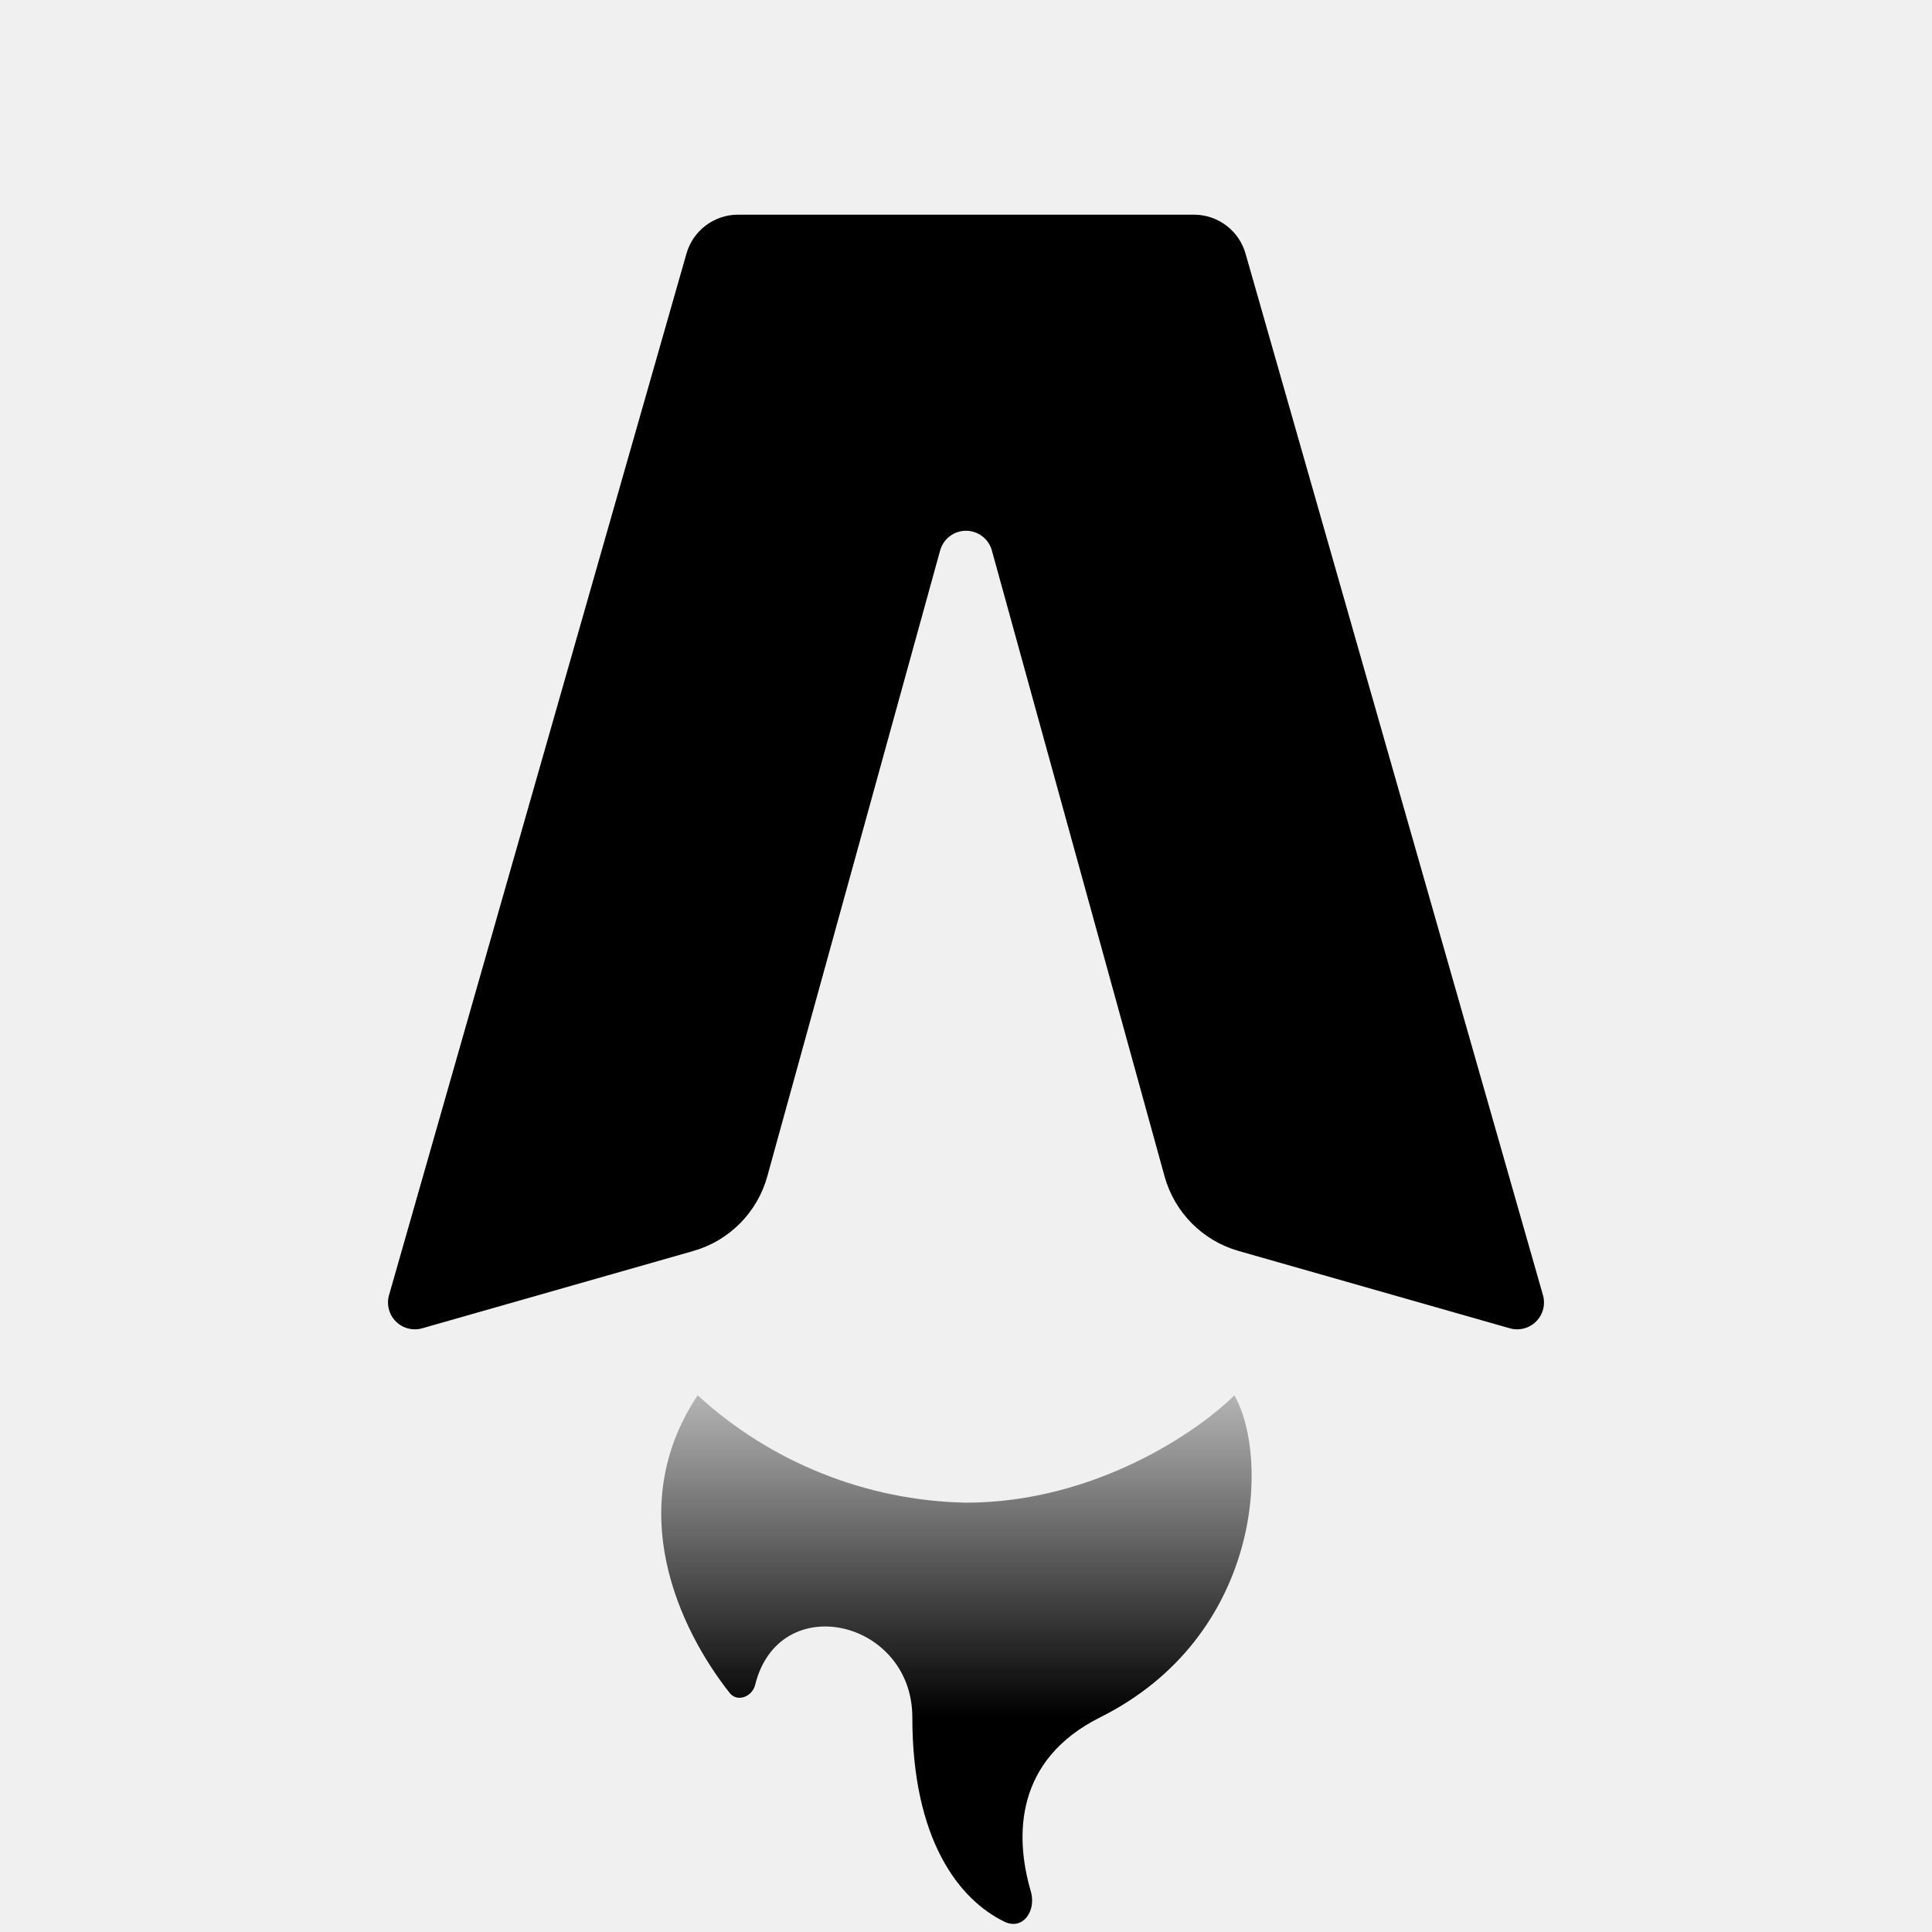
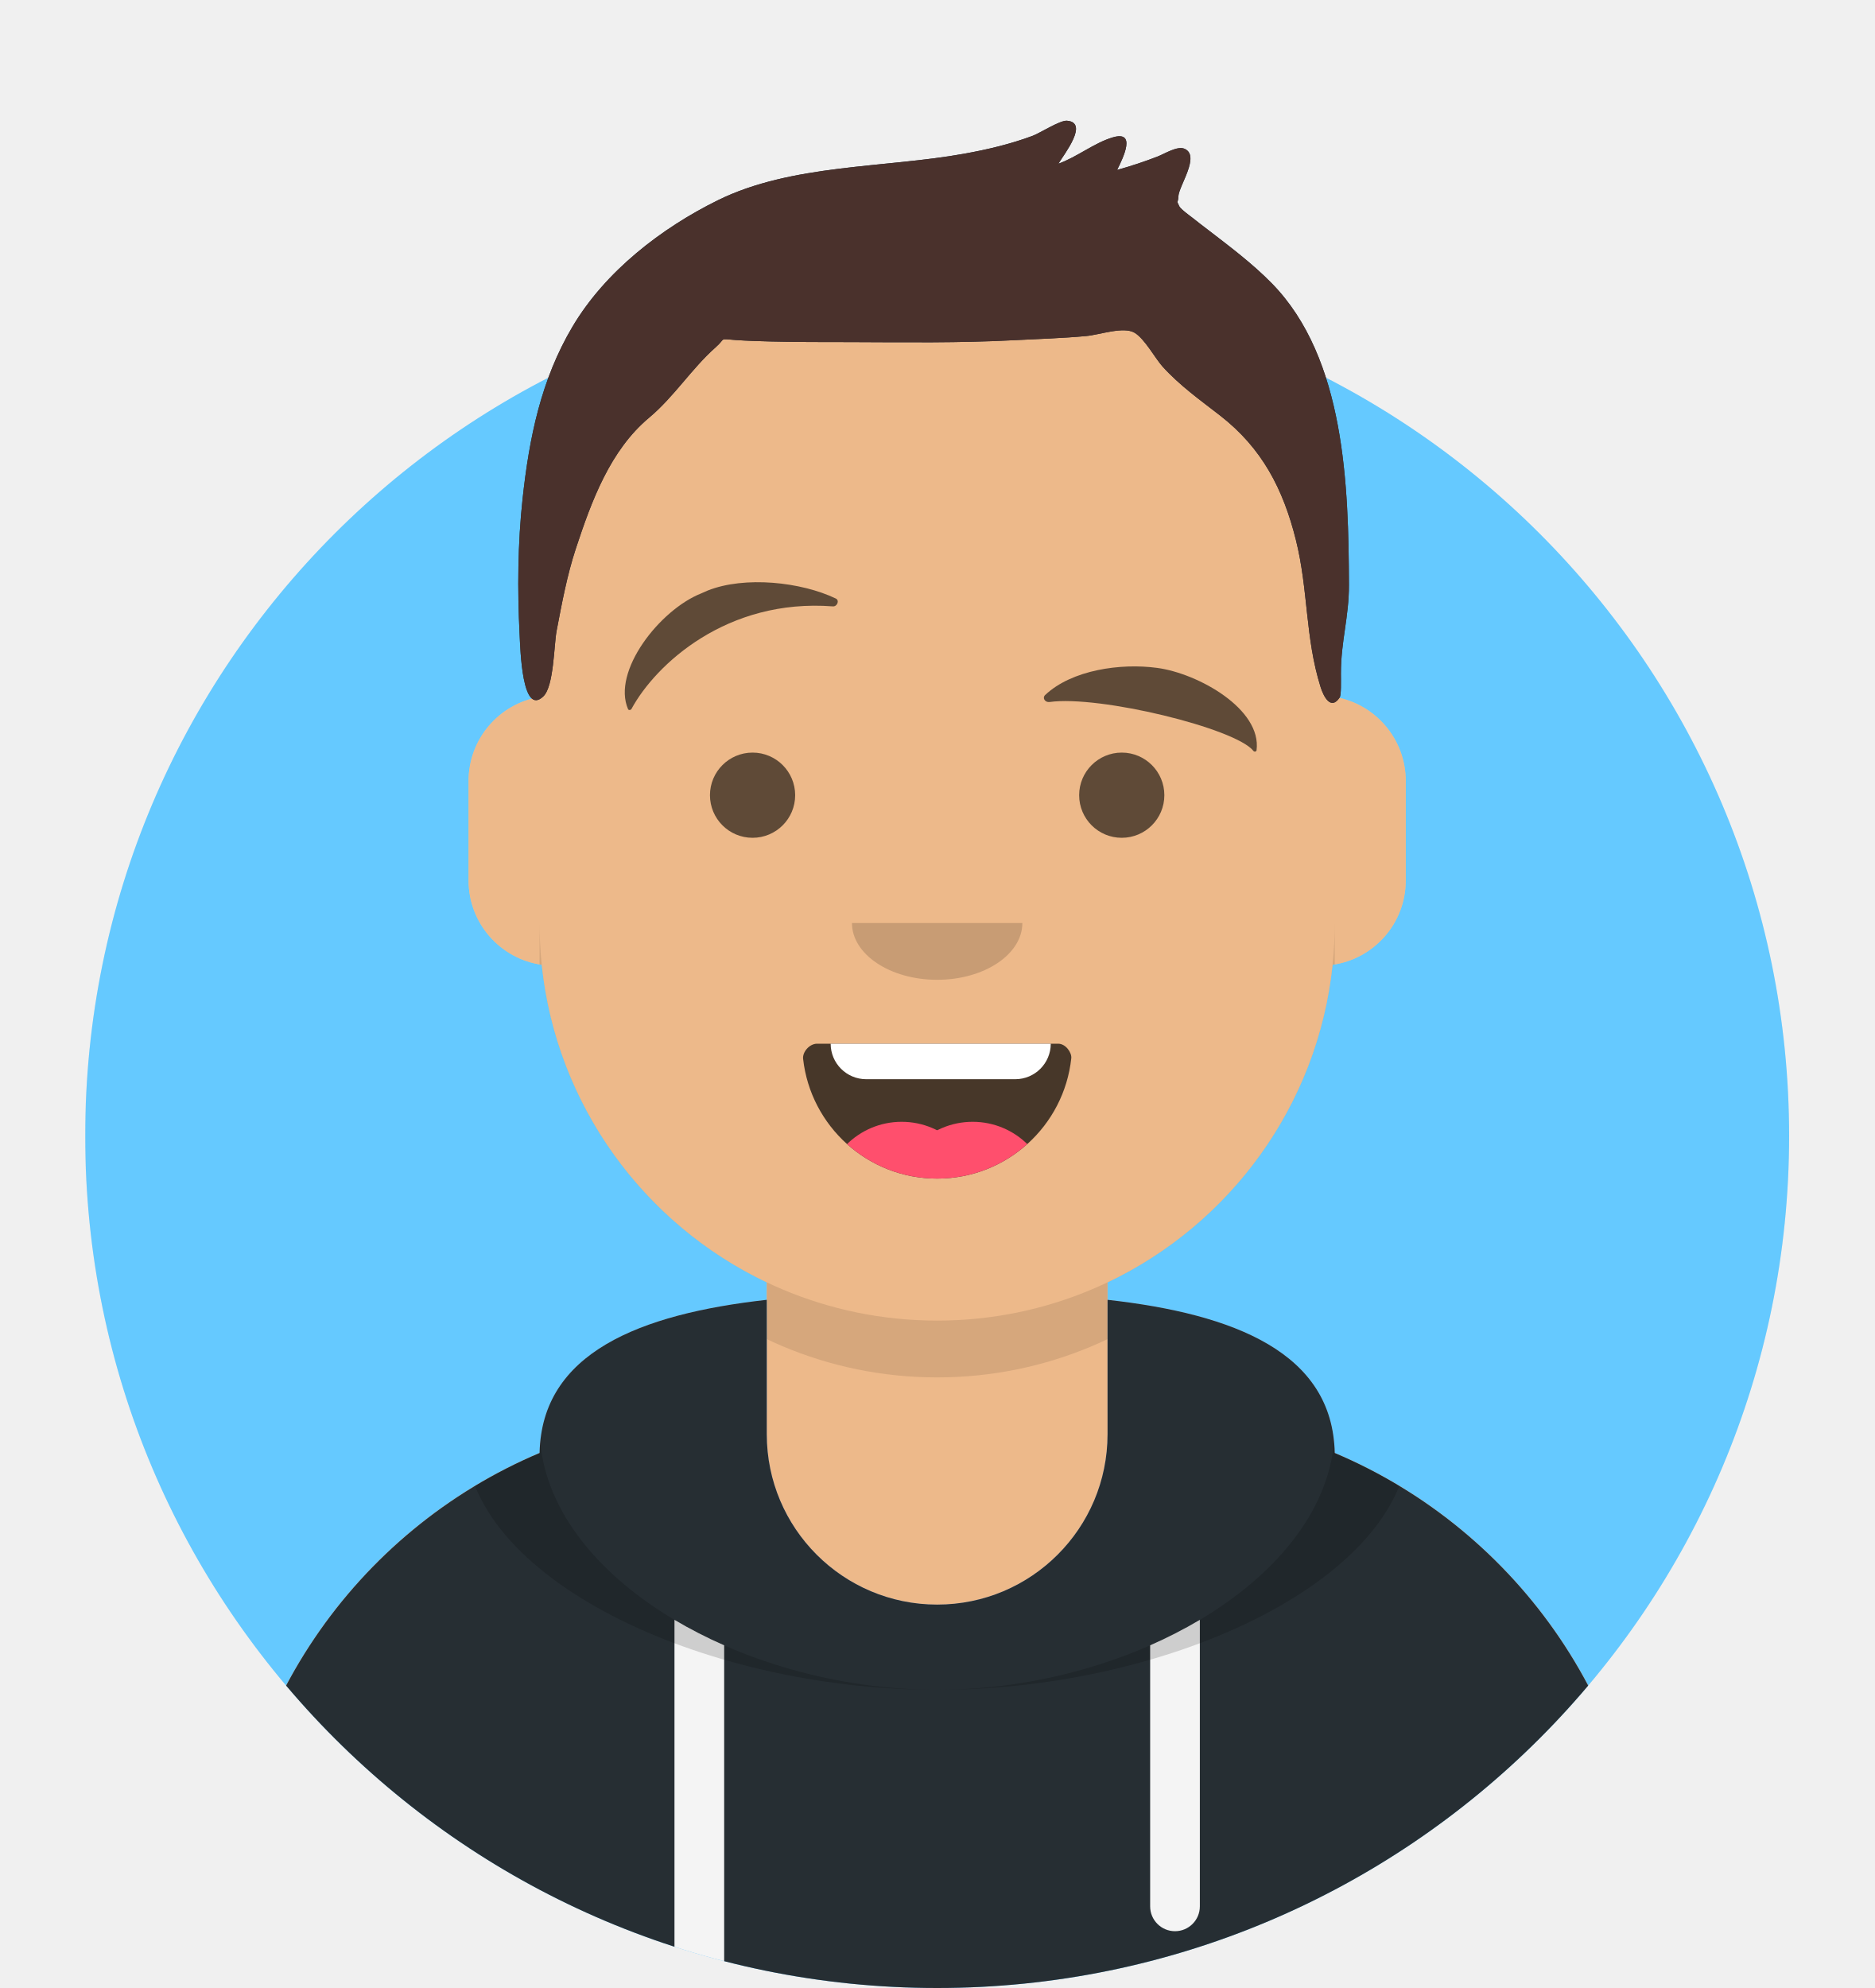
- <svg xmlns="http://www.w3.org/2000/svg" fill="none" viewBox="0 0 36 36">
-   <path fill="#000" d="M22.25 4h-8.5a1 1 0 0 0-.96.73l-5.54 19.4a.5.5 0 0 0 .62.62l5.05-1.44a2 2 0 0 0 1.38-1.4l3.22-11.66a.5.5 0 0 1 .96 0l3.22 11.67a2 2 0 0 0 1.38 1.39l5.05 1.44a.5.5 0 0 0 .62-.62l-5.54-19.4a1 1 0 0 0-.96-.73Z" />
-   <path fill="url(#gradient)" d="M18 28a7.63 7.63 0 0 1-5-2c-1.4 2.1-.35 4.35.6 5.55.14.17.41.07.47-.15.44-1.8 2.93-1.22 2.93.6 0 2.28.87 3.4 1.72 3.81.34.16.59-.2.49-.56-.31-1.05-.29-2.46 1.29-3.25 3-1.5 3.17-4.83 2.5-6-.67.67-2.6 2-5 2Z" />
+ <svg xmlns="http://www.w3.org/2000/svg" xmlns:xlink="http://www.w3.org/1999/xlink" width="264px" height="280px" viewBox="0 0 264 280" version="1.1">
  <defs>
-     <linearGradient id="gradient" x1="16" x2="16" y1="32" y2="24" gradientUnits="userSpaceOnUse">
-       <stop stop-color="#000" />
-       <stop offset="1" stop-color="#000" stop-opacity="0" />
-     </linearGradient>
+     <circle id="react-path-1" cx="120" cy="120" r="120" />
+     <path d="M12,160 C12,226.274 65.726,280 132,280 C198.274,280 252,226.274 252,160 L264,160 L264,-1.42108547e-14 L-3.19744231e-14,-1.42108547e-14 L-3.19744231e-14,160 L12,160 Z" id="react-path-2" />
+     <path d="M124,144.611 L124,163 L128,163 L128,163 C167.765,163 200,195.235 200,235 L200,244 L0,244 L0,235 C-4.86974701e-15,195.235 32.235,163 72,163 L72,163 L76,163 L76,144.611 C58.763,136.422 46.372,119.687 44.305,99.881 C38.48,99.058 34,94.052 34,88 L34,74 C34,68.054 38.325,63.118 44,62.166 L44,56 L44,56 C44,25.072 69.072,5.68137151e-15 100,0 L100,0 L100,0 C130.928,-5.68137151e-15 156,25.072 156,56 L156,62.166 C161.675,63.118 166,68.054 166,74 L166,88 C166,94.052 161.52,99.058 155.695,99.881 C153.628,119.687 141.237,136.422 124,144.611 Z" id="react-path-3" />
  </defs>
-   <style>
-     @media (prefers-color-scheme:dark){:root{filter:invert(100%)}}
-   </style>
+   <g id="Avataaar" stroke="none" stroke-width="1" fill="none" fill-rule="evenodd">
+     <g transform="translate(-825, -1100)" id="Avataaar/Circle">
+       <g transform="translate(825, 1100)">
+         <g id="Circle" stroke-width="1" fill-rule="evenodd" transform="translate(12, 40)">
+           <mask id="react-mask-4" fill="white">
+             <use xlink:href="#react-path-1" />
+           </mask>
+           <use id="Circle-Background" fill="#E6E6E6" xlink:href="#react-path-1" />
+           <g id="Color/Palette/Blue-01" mask="url(#react-mask-4)" fill="#65C9FF">
+             <rect id="🖍Color" x="0" y="0" width="240" height="240" />
+           </g>
+         </g>
+         <mask id="react-mask-5" fill="white">
+           <use xlink:href="#react-path-2" />
+         </mask>
+         <g id="Mask" />
+         <g id="Avataaar" stroke-width="1" fill-rule="evenodd" mask="url(#react-mask-5)">
+           <g id="Body" transform="translate(32, 36)">
+             <mask id="react-mask-6" fill="white">
+               <use xlink:href="#react-path-3" />
+             </mask>
+             <use fill="#D0C6AC" xlink:href="#react-path-3" />
+             <g id="Skin/👶🏽-03-Brown" mask="url(#react-mask-6)" fill="#EDB98A">
+               <g transform="translate(0, 0)" id="Color">
+                 <rect x="0" y="0" width="264" height="280" />
+               </g>
+             </g>
+             <path d="M156,79 L156,102 C156,132.928 130.928,158 100,158 C69.072,158 44,132.928 44,102 L44,79 L44,94 C44,124.928 69.072,150 100,150 C130.928,150 156,124.928 156,94 L156,79 Z" id="Neck-Shadow" fill-opacity="0.1" fill="#000000" mask="url(#react-mask-6)" />
+           </g>
+           <g id="Clothing/Hoodie" transform="translate(0, 170)">
+             <defs>
+               <path d="M108,13.071 C90.081,15.076 76.28,20.552 76.004,34.645 C50.146,45.568 32,71.165 32,100.999 L32,100.999 L32,110 L232,110 L232,100.999 C232,71.165 213.854,45.568 187.996,34.645 C187.72,20.552 173.919,15.076 156,13.071 L156,32 L156,32 C156,45.255 145.255,56 132,56 L132,56 C118.745,56 108,45.255 108,32 L108,13.071 Z" id="react-path-601" />
+             </defs>
+             <mask id="react-mask-602" fill="white">
+               <use xlink:href="#react-path-601" />
+             </mask>
+             <use id="Hoodie" fill="#B7C1DB" fill-rule="evenodd" xlink:href="#react-path-601" />
+             <g id="Color/Palette/Gray-01" mask="url(#react-mask-602)" fill-rule="evenodd" fill="#262E33">
+               <rect id="🖍Color" x="0" y="0" width="264" height="110" />
+             </g>
+             <path d="M102,61.739 L102,110 L95,110 L95,58.15 C97.204,59.46 99.547,60.661 102,61.739 Z M169,58.15 L169,98.5 C169,100.433 167.433,102 165.5,102 C163.567,102 162,100.433 162,98.5 L162,61.739 C164.453,60.661 166.796,59.46 169,58.15 Z" id="Straps" fill="#F4F4F4" fill-rule="evenodd" mask="url(#react-mask-602)" />
+             <path d="M90.96,12.724 C75.909,15.571 65.5,21.243 65.5,32.308 C65.5,52.02 98.538,68 132,68 C165.462,68 198.5,52.02 198.5,32.308 C198.5,21.243 188.091,15.571 173.04,12.724 C182.125,16.074 188,21.706 188,31.077 C188,51.469 160.179,68 132,68 C103.821,68 76,51.469 76,31.077 C76,21.706 81.875,16.074 90.96,12.724 Z" id="Shadow" fill-opacity="0.16" fill="#000000" fill-rule="evenodd" mask="url(#react-mask-602)" />
+           </g>
+           <g id="Face" transform="translate(76, 82)" fill="#000000">
+             <g id="Mouth/Smile" transform="translate(2, 52)">
+               <defs>
+                 <path d="M35.118,15.128 C36.176,24.62 44.226,32 54,32 C63.804,32 71.874,24.574 72.892,15.04 C72.974,14.273 72.117,13 71.043,13 C56.149,13 44.738,13 37.087,13 C36.007,13 35.012,14.178 35.118,15.128 Z" id="react-path-629" />
+               </defs>
+               <mask id="react-mask-630" fill="white">
+                 <use xlink:href="#react-path-629" />
+               </mask>
+               <use id="Mouth" fill-opacity="0.7" fill="#000000" fill-rule="evenodd" xlink:href="#react-path-629" />
+               <rect id="Teeth" fill="#FFFFFF" fill-rule="evenodd" mask="url(#react-mask-630)" x="39" y="2" width="31" height="16" rx="5" />
+               <g id="Tongue" stroke-width="1" fill-rule="evenodd" mask="url(#react-mask-630)" fill="#FF4F6D">
+                 <g transform="translate(38, 24)">
+                   <circle cx="11" cy="11" r="11" />
+                   <circle cx="21" cy="11" r="11" />
+                 </g>
+               </g>
+             </g>
+             <g id="Nose/Default" transform="translate(28, 40)" fill-opacity="0.16">
+               <path d="M16,8 C16,12.418 21.373,16 28,16 L28,16 C34.627,16 40,12.418 40,8" id="Nose" />
+             </g>
+             <g id="Eyes/Default-😀" transform="translate(0, 8)" fill-opacity="0.6">
+               <circle id="Eye" cx="30" cy="22" r="6" />
+               <circle id="Eye" cx="82" cy="22" r="6" />
+             </g>
+             <g id="Eyebrow/Natural/Up-Down-Natural" fill-opacity="0.6">
+               <path d="M22.766,1.578 L23.677,1.176 C28.919,-0.905 36.865,-0.033 41.723,2.299 C42.29,2.571 41.902,3.452 41.321,3.407 C26.402,2.256 16.358,11.553 12.946,17.847 C12.845,18.034 12.539,18.055 12.464,17.881 C10.156,12.562 16.913,3.896 22.766,1.578 Z" id="Eye-Browse-Reddit" />
+               <path d="M86.535,12.025 C92.342,12.293 101.73,16.512 101.488,22.368 C101.48,22.56 101.199,22.644 101.061,22.497 C98.306,19.537 78.746,16.547 71.856,18.132 C71.226,18.277 70.747,17.655 71.146,17.206 C74.568,13.357 81.333,11.779 86.535,12.025 Z" id="Eyebrow" transform="translate(86.24651, 17.28591) rotate(5) translate(-86.24651, -17.28591) " />
+             </g>
+           </g>
+           <g id="Top" stroke-width="1" fill-rule="evenodd">
+             <defs>
+               <rect id="react-path-523" x="0" y="0" width="264" height="280" />
+               <path d="M180.15,39.92 C177.39,37.1 174.186,34.707 171.069,32.307 C170.382,31.777 169.683,31.261 169.011,30.712 C168.858,30.587 167.292,29.466 167.105,29.053 C166.654,28.06 166.915,28.833 166.977,27.649 C167.056,26.151 170.111,21.919 167.831,20.949 C166.828,20.522 165.04,21.658 164.078,22.033 C162.196,22.767 160.292,23.393 158.347,23.933 C159.279,22.076 161.055,18.359 157.716,19.354 C155.114,20.129 152.69,22.122 150.076,23.059 C150.941,21.642 154.4,17.248 151.274,17.002 C150.302,16.926 147.471,18.75 146.424,19.14 C143.287,20.305 140.083,21.059 136.79,21.653 C125.592,23.671 112.497,23.095 102.137,28.193 C94.149,32.124 86.263,38.222 81.648,45.988 C77.201,53.473 75.538,61.664 74.607,70.241 C73.924,76.536 73.868,83.043 74.188,89.36 C74.292,91.43 74.525,100.971 77.532,98.081 C79.03,96.642 79.019,90.828 79.396,88.86 C80.147,84.945 80.87,81.013 82.122,77.223 C84.328,70.544 86.931,63.43 92.427,58.83 C95.954,55.878 98.431,51.889 101.806,48.911 C103.322,47.574 102.165,47.713 104.603,47.889 C106.241,48.006 107.885,48.051 109.526,48.094 C113.322,48.193 117.124,48.168 120.921,48.181 C128.568,48.209 136.179,48.317 143.819,47.916 C147.214,47.739 150.618,47.642 154.004,47.328 C155.895,47.153 159.251,45.941 160.808,46.867 C162.233,47.714 163.713,50.482 164.736,51.615 C167.154,54.294 170.036,56.339 172.862,58.535 C178.757,63.115 181.732,68.867 183.523,76.023 C185.306,83.153 184.806,89.768 187.013,96.785 C187.402,98.018 188.429,100.145 189.695,98.239 C189.93,97.885 189.87,95.939 189.87,94.819 C189.87,90.3 191.014,86.908 191,82.359 C190.944,68.527 190.496,50.491 180.15,39.92 Z" id="react-path-522" />
+               <filter x="-0.8%" y="-2.0%" width="101.5%" height="108.0%" filterUnits="objectBoundingBox" id="react-filter-519">
+                 <feOffset dx="0" dy="2" in="SourceAlpha" result="shadowOffsetOuter1" />
+                 <feColorMatrix values="0 0 0 0 0   0 0 0 0 0   0 0 0 0 0  0 0 0 0.16 0" type="matrix" in="shadowOffsetOuter1" result="shadowMatrixOuter1" />
+                 <feMerge>
+                   <feMergeNode in="shadowMatrixOuter1" />
+                   <feMergeNode in="SourceGraphic" />
+                 </feMerge>
+               </filter>
+             </defs>
+             <mask id="react-mask-521" fill="white">
+               <use xlink:href="#react-path-523" />
+             </mask>
+             <g id="Mask" />
+             <g id="Top/Short-Hair/Short-Flat" mask="url(#react-mask-521)">
+               <g transform="translate(-1, 0)">
+                 <mask id="react-mask-520" fill="white">
+                   <use xlink:href="#react-path-522" />
+                 </mask>
+                 <use id="Short-Hair" stroke="none" fill="#1F3140" fill-rule="evenodd" xlink:href="#react-path-522" />
+                 <g id="Skin/👶🏽-03-Brown" mask="url(#react-mask-520)" fill="#4A312C">
+                   <g transform="translate(0, 0) " id="Color">
+                     <rect x="0" y="0" width="264" height="280" />
+                   </g>
+                 </g>
+               </g>
+             </g>
+           </g>
+         </g>
+       </g>
+     </g>
+   </g>
</svg>
